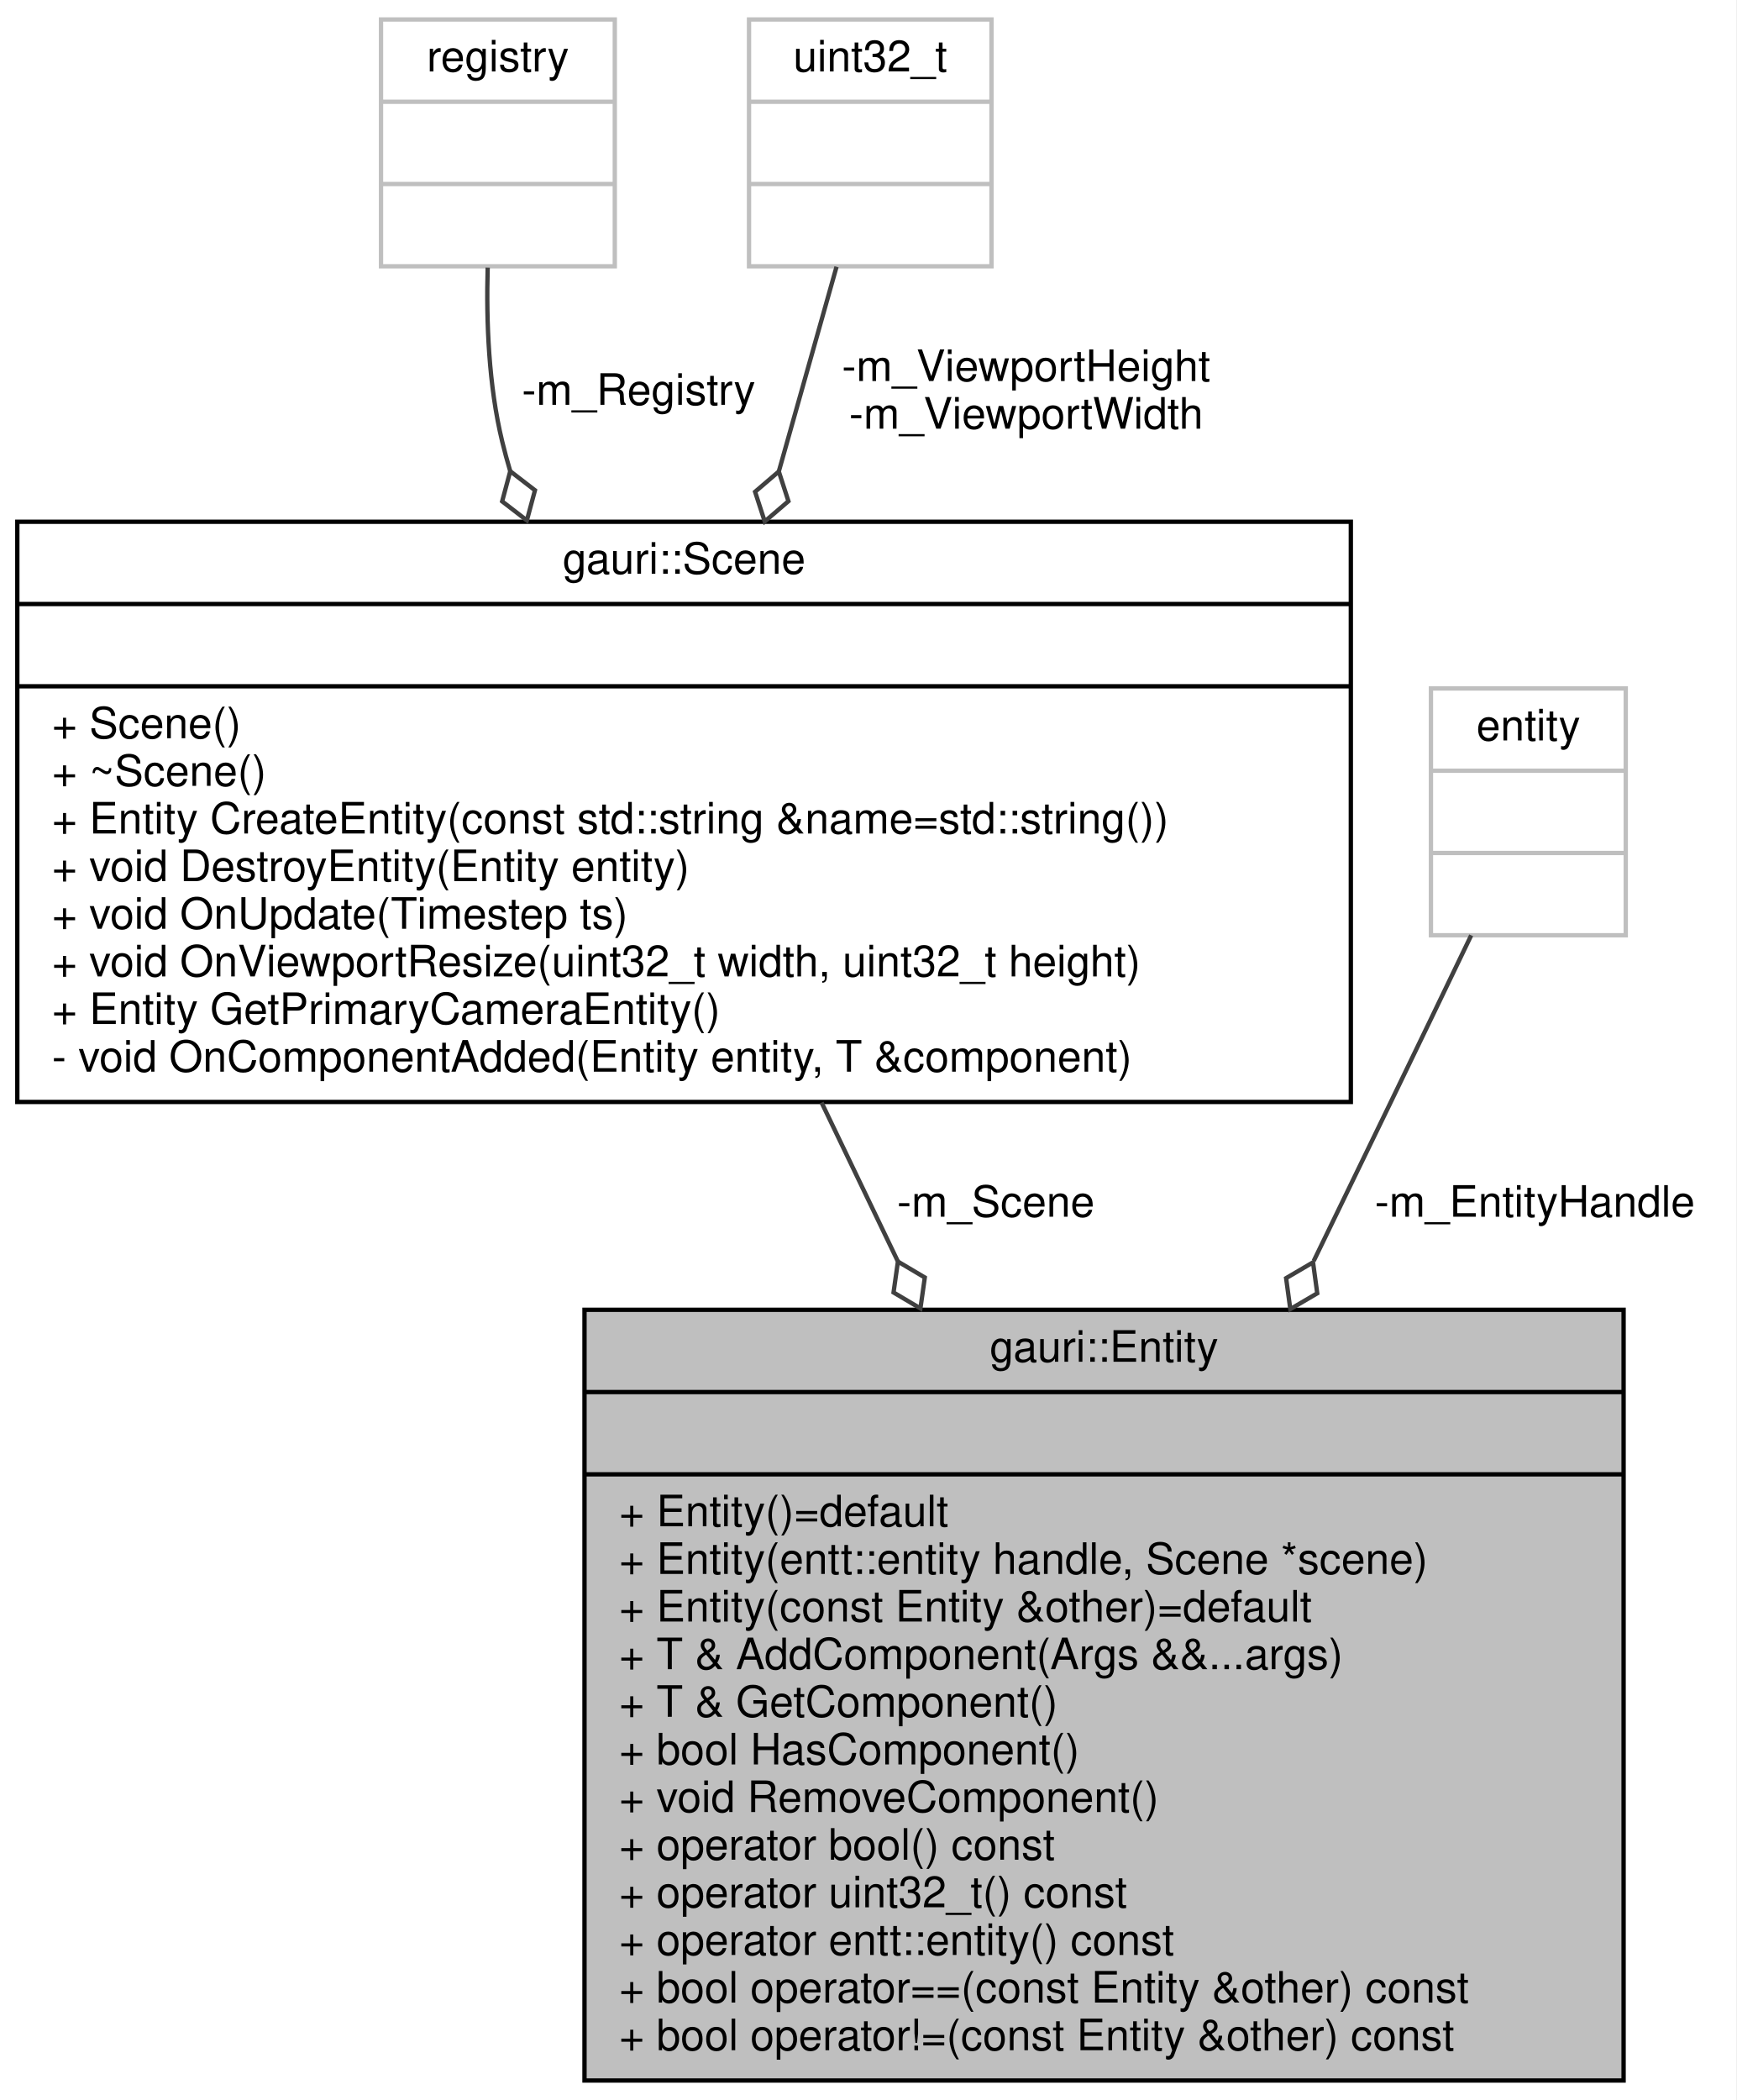
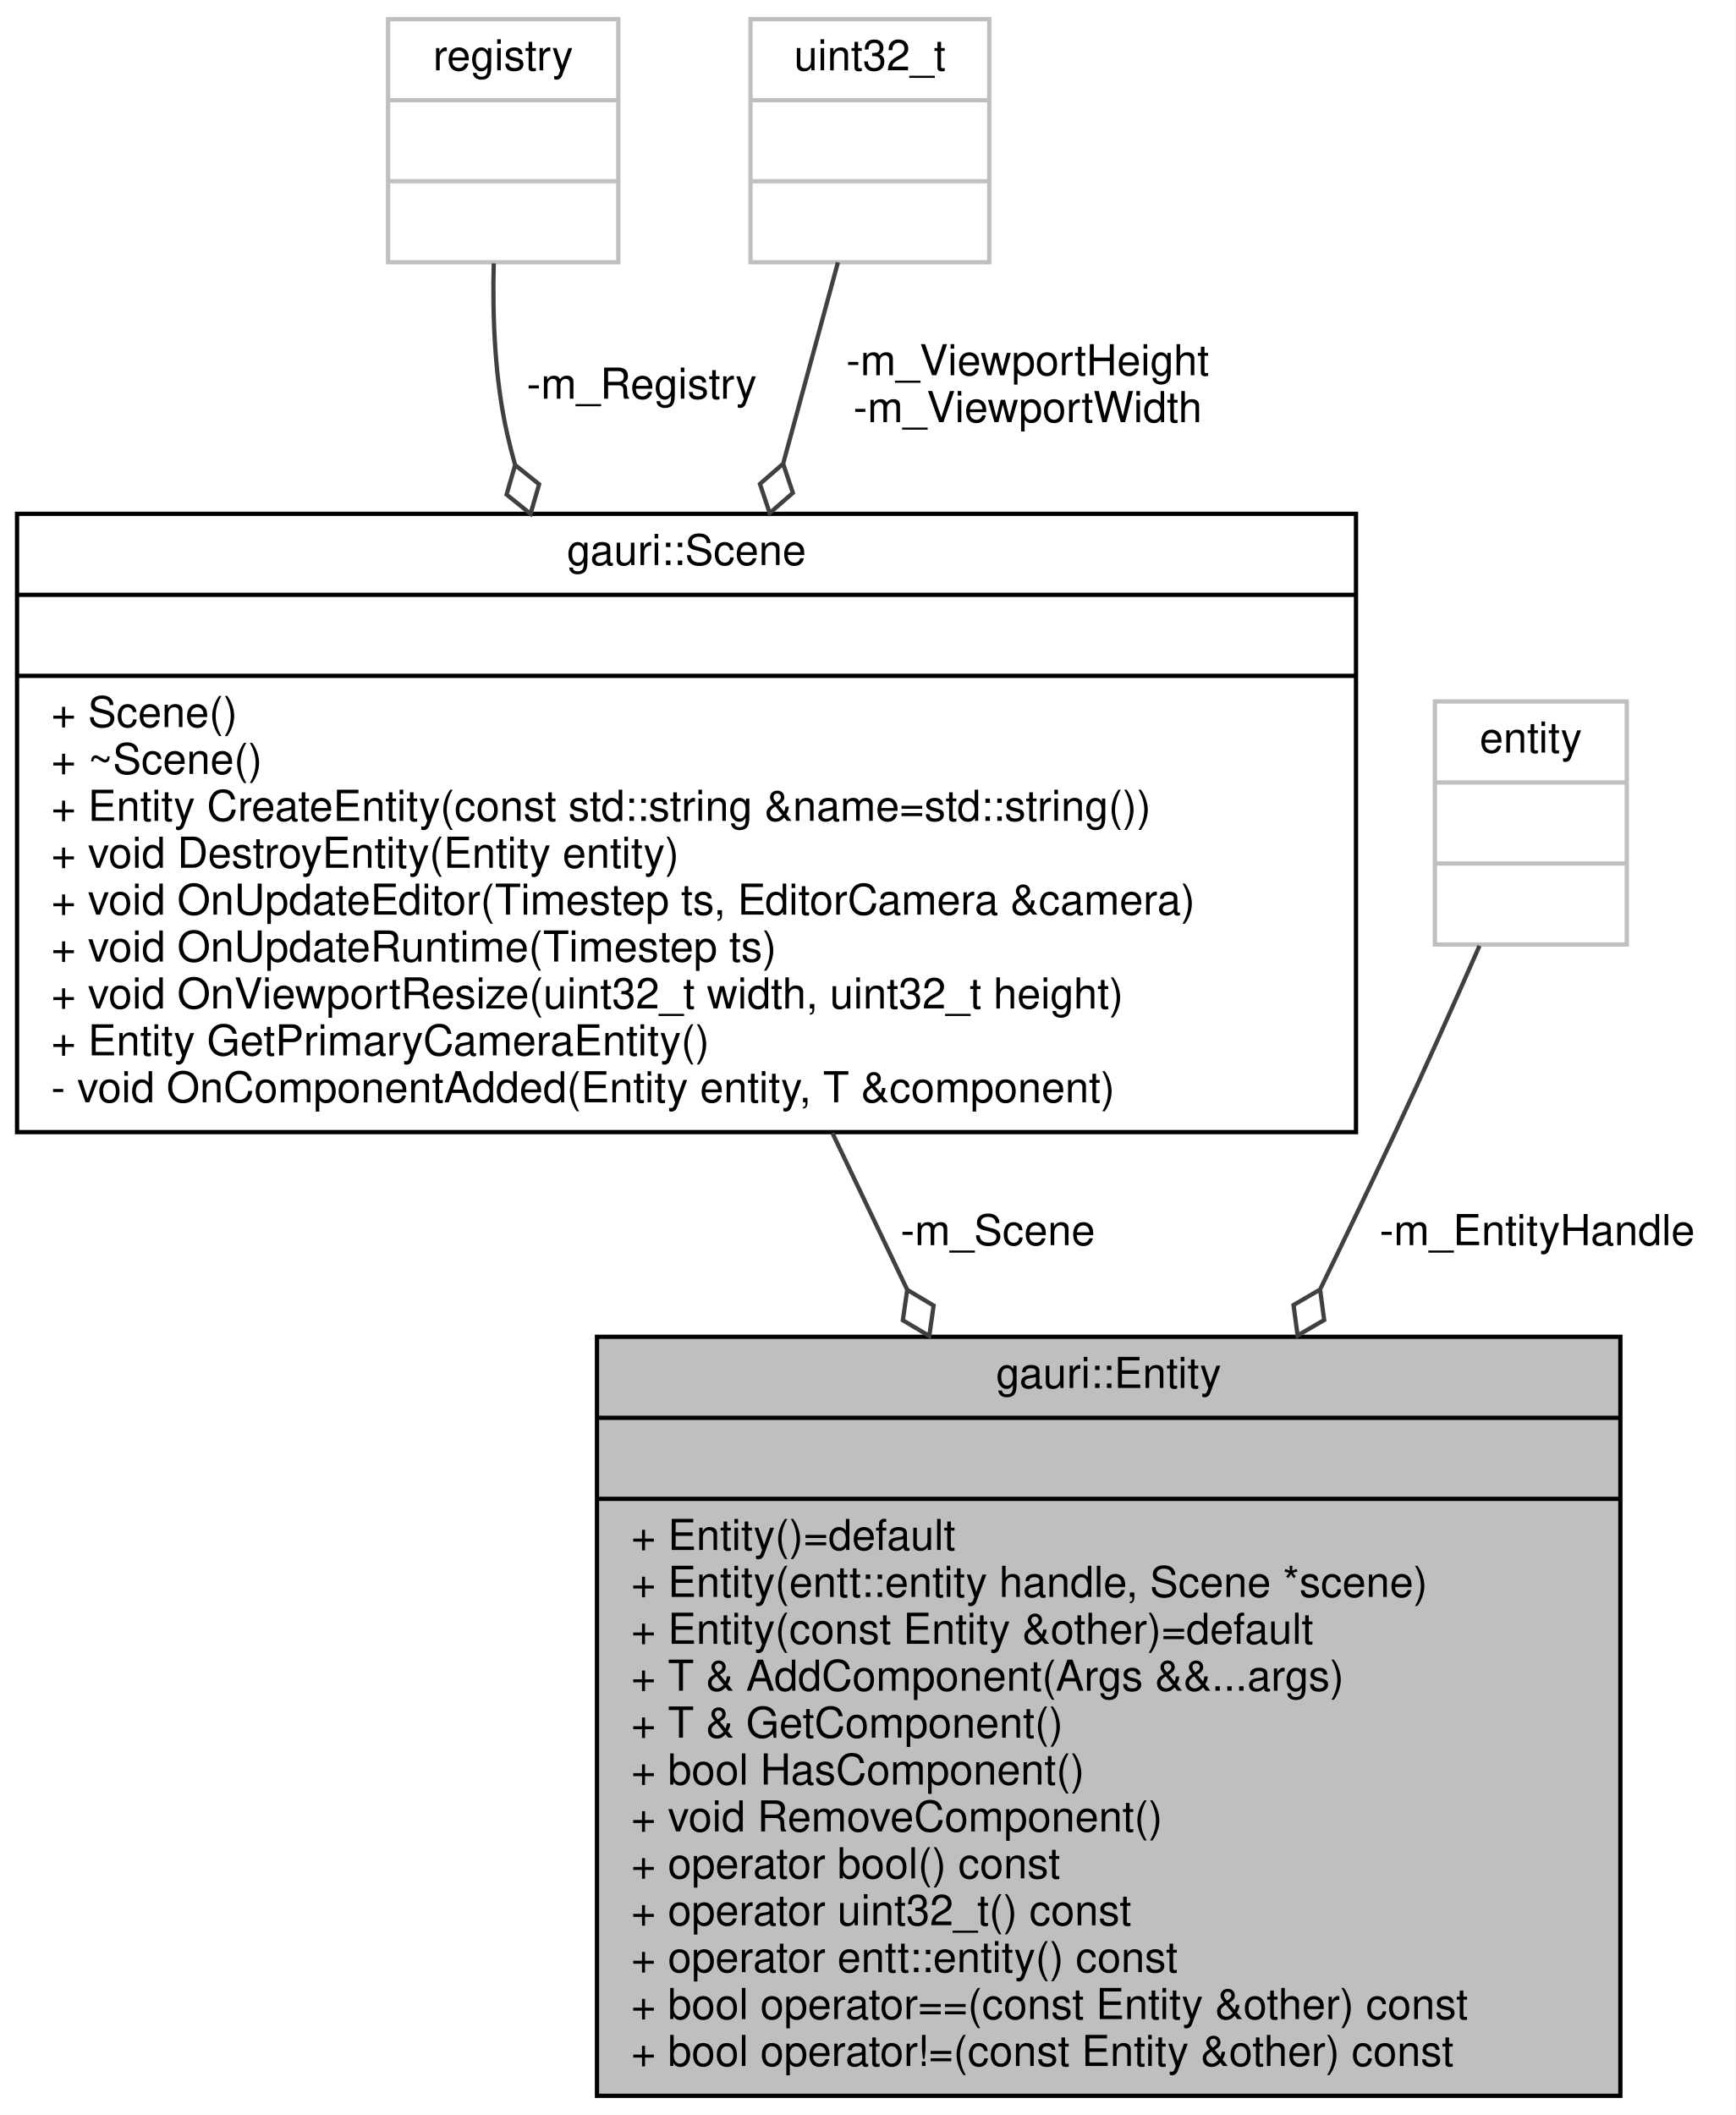
- <svg xmlns="http://www.w3.org/2000/svg" xmlns:xlink="http://www.w3.org/1999/xlink" width="401pt" height="485pt" viewBox="0.00 0.00 401.00 485.00">
-   <g id="graph0" class="graph" transform="scale(1 1) rotate(0) translate(4 481)">
-     <polygon fill="white" stroke="transparent" points="-4,4 -4,-481 397,-481 397,4 -4,4" />
+ <svg xmlns="http://www.w3.org/2000/svg" xmlns:xlink="http://www.w3.org/1999/xlink" width="407pt" height="496pt" viewBox="0.00 0.00 407.00 496.00">
+   <g id="graph0" class="graph" transform="scale(1 1) rotate(0) translate(4 492)">
+     <polygon fill="white" stroke="transparent" points="-4,4 -4,-492 403,-492 403,4 -4,4" />
    <g id="node1" class="node">
      <g id="a_node1">
        <a xlink:title=" ">
-           <polygon fill="#bfbfbf" stroke="black" points="131,-0.5 131,-178.5 371,-178.5 371,-0.5 131,-0.5" />
-           <text text-anchor="middle" x="251" y="-166.5" font-family="Helvetica,sans-Serif" font-size="10.00">gauri::Entity</text>
-           <polyline fill="none" stroke="black" points="131,-159.5 371,-159.5 " />
-           <text text-anchor="middle" x="251" y="-147.5" font-family="Helvetica,sans-Serif" font-size="10.00"> </text>
-           <polyline fill="none" stroke="black" points="131,-140.5 371,-140.5 " />
-           <text text-anchor="start" x="139" y="-128.5" font-family="Helvetica,sans-Serif" font-size="10.00">+ Entity()=default</text>
-           <text text-anchor="start" x="139" y="-117.5" font-family="Helvetica,sans-Serif" font-size="10.00">+ Entity(entt::entity handle, Scene *scene)</text>
-           <text text-anchor="start" x="139" y="-106.5" font-family="Helvetica,sans-Serif" font-size="10.00">+ Entity(const Entity &amp;other)=default</text>
-           <text text-anchor="start" x="139" y="-95.5" font-family="Helvetica,sans-Serif" font-size="10.00">+ T &amp; AddComponent(Args &amp;&amp;...args)</text>
-           <text text-anchor="start" x="139" y="-84.5" font-family="Helvetica,sans-Serif" font-size="10.00">+ T &amp; GetComponent()</text>
-           <text text-anchor="start" x="139" y="-73.5" font-family="Helvetica,sans-Serif" font-size="10.00">+ bool HasComponent()</text>
-           <text text-anchor="start" x="139" y="-62.5" font-family="Helvetica,sans-Serif" font-size="10.00">+ void RemoveComponent()</text>
-           <text text-anchor="start" x="139" y="-51.5" font-family="Helvetica,sans-Serif" font-size="10.00">+ operator bool() const</text>
-           <text text-anchor="start" x="139" y="-40.5" font-family="Helvetica,sans-Serif" font-size="10.00">+ operator uint32_t() const</text>
-           <text text-anchor="start" x="139" y="-29.5" font-family="Helvetica,sans-Serif" font-size="10.00">+ operator entt::entity() const</text>
-           <text text-anchor="start" x="139" y="-18.5" font-family="Helvetica,sans-Serif" font-size="10.00">+ bool operator==(const Entity &amp;other) const</text>
-           <text text-anchor="start" x="139" y="-7.5" font-family="Helvetica,sans-Serif" font-size="10.00">+ bool operator!=(const Entity &amp;other) const</text>
+           <polygon fill="#bfbfbf" stroke="black" points="136,-0.5 136,-178.5 376,-178.5 376,-0.5 136,-0.5" />
+           <text text-anchor="middle" x="256" y="-166.5" font-family="Helvetica,sans-Serif" font-size="10.00">gauri::Entity</text>
+           <polyline fill="none" stroke="black" points="136,-159.5 376,-159.5 " />
+           <text text-anchor="middle" x="256" y="-147.5" font-family="Helvetica,sans-Serif" font-size="10.00"> </text>
+           <polyline fill="none" stroke="black" points="136,-140.5 376,-140.5 " />
+           <text text-anchor="start" x="144" y="-128.5" font-family="Helvetica,sans-Serif" font-size="10.00">+ Entity()=default</text>
+           <text text-anchor="start" x="144" y="-117.5" font-family="Helvetica,sans-Serif" font-size="10.00">+ Entity(entt::entity handle, Scene *scene)</text>
+           <text text-anchor="start" x="144" y="-106.5" font-family="Helvetica,sans-Serif" font-size="10.00">+ Entity(const Entity &amp;other)=default</text>
+           <text text-anchor="start" x="144" y="-95.5" font-family="Helvetica,sans-Serif" font-size="10.00">+ T &amp; AddComponent(Args &amp;&amp;...args)</text>
+           <text text-anchor="start" x="144" y="-84.5" font-family="Helvetica,sans-Serif" font-size="10.00">+ T &amp; GetComponent()</text>
+           <text text-anchor="start" x="144" y="-73.5" font-family="Helvetica,sans-Serif" font-size="10.00">+ bool HasComponent()</text>
+           <text text-anchor="start" x="144" y="-62.5" font-family="Helvetica,sans-Serif" font-size="10.00">+ void RemoveComponent()</text>
+           <text text-anchor="start" x="144" y="-51.5" font-family="Helvetica,sans-Serif" font-size="10.00">+ operator bool() const</text>
+           <text text-anchor="start" x="144" y="-40.5" font-family="Helvetica,sans-Serif" font-size="10.00">+ operator uint32_t() const</text>
+           <text text-anchor="start" x="144" y="-29.5" font-family="Helvetica,sans-Serif" font-size="10.00">+ operator entt::entity() const</text>
+           <text text-anchor="start" x="144" y="-18.5" font-family="Helvetica,sans-Serif" font-size="10.00">+ bool operator==(const Entity &amp;other) const</text>
+           <text text-anchor="start" x="144" y="-7.5" font-family="Helvetica,sans-Serif" font-size="10.00">+ bool operator!=(const Entity &amp;other) const</text>
        </a>
      </g>
    </g>
    <g id="node2" class="node">
      <g id="a_node2">
        <a xlink:href="classgauri_1_1Scene.html" target="_top" xlink:title=" ">
-           <polygon fill="white" stroke="black" points="0,-226.5 0,-360.5 308,-360.5 308,-226.5 0,-226.5" />
-           <text text-anchor="middle" x="154" y="-348.5" font-family="Helvetica,sans-Serif" font-size="10.00">gauri::Scene</text>
-           <polyline fill="none" stroke="black" points="0,-341.5 308,-341.5 " />
-           <text text-anchor="middle" x="154" y="-329.5" font-family="Helvetica,sans-Serif" font-size="10.00"> </text>
-           <polyline fill="none" stroke="black" points="0,-322.5 308,-322.5 " />
-           <text text-anchor="start" x="8" y="-310.5" font-family="Helvetica,sans-Serif" font-size="10.00">+ Scene()</text>
-           <text text-anchor="start" x="8" y="-299.5" font-family="Helvetica,sans-Serif" font-size="10.00">+ ~Scene()</text>
-           <text text-anchor="start" x="8" y="-288.5" font-family="Helvetica,sans-Serif" font-size="10.00">+ Entity CreateEntity(const std::string &amp;name=std::string())</text>
-           <text text-anchor="start" x="8" y="-277.5" font-family="Helvetica,sans-Serif" font-size="10.00">+ void DestroyEntity(Entity entity)</text>
-           <text text-anchor="start" x="8" y="-266.5" font-family="Helvetica,sans-Serif" font-size="10.00">+ void OnUpdate(Timestep ts)</text>
+           <polygon fill="white" stroke="black" points="0,-226.5 0,-371.5 314,-371.5 314,-226.5 0,-226.5" />
+           <text text-anchor="middle" x="157" y="-359.5" font-family="Helvetica,sans-Serif" font-size="10.00">gauri::Scene</text>
+           <polyline fill="none" stroke="black" points="0,-352.5 314,-352.5 " />
+           <text text-anchor="middle" x="157" y="-340.5" font-family="Helvetica,sans-Serif" font-size="10.00"> </text>
+           <polyline fill="none" stroke="black" points="0,-333.5 314,-333.5 " />
+           <text text-anchor="start" x="8" y="-321.5" font-family="Helvetica,sans-Serif" font-size="10.00">+ Scene()</text>
+           <text text-anchor="start" x="8" y="-310.5" font-family="Helvetica,sans-Serif" font-size="10.00">+ ~Scene()</text>
+           <text text-anchor="start" x="8" y="-299.5" font-family="Helvetica,sans-Serif" font-size="10.00">+ Entity CreateEntity(const std::string &amp;name=std::string())</text>
+           <text text-anchor="start" x="8" y="-288.5" font-family="Helvetica,sans-Serif" font-size="10.00">+ void DestroyEntity(Entity entity)</text>
+           <text text-anchor="start" x="8" y="-277.5" font-family="Helvetica,sans-Serif" font-size="10.00">+ void OnUpdateEditor(Timestep ts, EditorCamera &amp;camera)</text>
+           <text text-anchor="start" x="8" y="-266.5" font-family="Helvetica,sans-Serif" font-size="10.00">+ void OnUpdateRuntime(Timestep ts)</text>
          <text text-anchor="start" x="8" y="-255.5" font-family="Helvetica,sans-Serif" font-size="10.00">+ void OnViewportResize(uint32_t width, uint32_t height)</text>
          <text text-anchor="start" x="8" y="-244.5" font-family="Helvetica,sans-Serif" font-size="10.00">+ Entity GetPrimaryCameraEntity()</text>
          <text text-anchor="start" x="8" y="-233.5" font-family="Helvetica,sans-Serif" font-size="10.00">- void OnComponentAdded(Entity entity, T &amp;component)</text>
        </a>
      </g>
    </g>
    <g id="edge1" class="edge">
-       <path fill="none" stroke="#404040" d="M185.76,-226.36C191.4,-214.61 197.39,-202.15 203.36,-189.72" />
-       <polygon fill="none" stroke="#404040" points="203.39,-189.64 202.38,-182.5 208.59,-178.82 209.6,-185.96 203.39,-189.64" />
-       <text text-anchor="middle" x="226" y="-200" font-family="Helvetica,sans-Serif" font-size="10.00"> -m_Scene</text>
+       <path fill="none" stroke="#404040" d="M191.21,-226.3C196.87,-214.43 202.83,-201.94 208.75,-189.54" />
+       <polygon fill="none" stroke="#404040" points="208.76,-189.52 207.73,-182.38 213.93,-178.69 214.95,-185.82 208.76,-189.52" />
+       <text text-anchor="middle" x="230" y="-200" font-family="Helvetica,sans-Serif" font-size="10.00"> -m_Scene</text>
    </g>
    <g id="node3" class="node">
      <g id="a_node3">
        <a xlink:title=" ">
-           <polygon fill="white" stroke="#bfbfbf" points="84,-419.5 84,-476.5 138,-476.5 138,-419.5 84,-419.5" />
-           <text text-anchor="middle" x="111" y="-464.5" font-family="Helvetica,sans-Serif" font-size="10.00">registry</text>
-           <polyline fill="none" stroke="#bfbfbf" points="84,-457.5 138,-457.5 " />
-           <text text-anchor="middle" x="111" y="-445.5" font-family="Helvetica,sans-Serif" font-size="10.00"> </text>
-           <polyline fill="none" stroke="#bfbfbf" points="84,-438.5 138,-438.5 " />
-           <text text-anchor="middle" x="111" y="-426.5" font-family="Helvetica,sans-Serif" font-size="10.00"> </text>
+           <polygon fill="white" stroke="#bfbfbf" points="87,-430.5 87,-487.5 141,-487.5 141,-430.5 87,-430.5" />
+           <text text-anchor="middle" x="114" y="-475.5" font-family="Helvetica,sans-Serif" font-size="10.00">registry</text>
+           <polyline fill="none" stroke="#bfbfbf" points="87,-468.5 141,-468.5 " />
+           <text text-anchor="middle" x="114" y="-456.5" font-family="Helvetica,sans-Serif" font-size="10.00"> </text>
+           <polyline fill="none" stroke="#bfbfbf" points="87,-449.5 141,-449.5 " />
+           <text text-anchor="middle" x="114" y="-437.5" font-family="Helvetica,sans-Serif" font-size="10.00"> </text>
        </a>
      </g>
    </g>
    <g id="edge2" class="edge">
-       <path fill="none" stroke="#404040" d="M108.64,-419.19C108.29,-406.73 108.85,-391.97 112,-379 112.55,-376.73 113.17,-374.45 113.85,-372.17" />
-       <polygon fill="none" stroke="#404040" points="113.85,-372.17 111.98,-365.21 117.69,-360.81 119.56,-367.77 113.85,-372.17" />
-       <text text-anchor="middle" x="143.5" y="-387.5" font-family="Helvetica,sans-Serif" font-size="10.00"> -m_Registry</text>
+       <path fill="none" stroke="#404040" d="M111.79,-430.22C111.47,-417.78 112.01,-403 115,-390 115.53,-387.7 116.12,-385.39 116.77,-383.07" />
+       <polygon fill="none" stroke="#404040" points="116.81,-382.95 114.8,-376.02 120.42,-371.5 122.43,-378.43 116.81,-382.95" />
+       <text text-anchor="middle" x="146.5" y="-398.5" font-family="Helvetica,sans-Serif" font-size="10.00"> -m_Registry</text>
    </g>
    <g id="node4" class="node">
      <g id="a_node4">
        <a xlink:title=" ">
-           <polygon fill="white" stroke="#bfbfbf" points="169,-419.5 169,-476.5 225,-476.5 225,-419.5 169,-419.5" />
-           <text text-anchor="middle" x="197" y="-464.5" font-family="Helvetica,sans-Serif" font-size="10.00">uint32_t</text>
-           <polyline fill="none" stroke="#bfbfbf" points="169,-457.5 225,-457.5 " />
-           <text text-anchor="middle" x="197" y="-445.5" font-family="Helvetica,sans-Serif" font-size="10.00"> </text>
-           <polyline fill="none" stroke="#bfbfbf" points="169,-438.5 225,-438.5 " />
-           <text text-anchor="middle" x="197" y="-426.5" font-family="Helvetica,sans-Serif" font-size="10.00"> </text>
+           <polygon fill="white" stroke="#bfbfbf" points="172,-430.5 172,-487.5 228,-487.5 228,-430.5 172,-430.5" />
+           <text text-anchor="middle" x="200" y="-475.5" font-family="Helvetica,sans-Serif" font-size="10.00">uint32_t</text>
+           <polyline fill="none" stroke="#bfbfbf" points="172,-468.5 228,-468.5 " />
+           <text text-anchor="middle" x="200" y="-456.5" font-family="Helvetica,sans-Serif" font-size="10.00"> </text>
+           <polyline fill="none" stroke="#bfbfbf" points="172,-449.5 228,-449.5 " />
+           <text text-anchor="middle" x="200" y="-437.5" font-family="Helvetica,sans-Serif" font-size="10.00"> </text>
        </a>
      </g>
    </g>
    <g id="edge3" class="edge">
-       <path fill="none" stroke="#404040" d="M189.21,-419.38C185.44,-405.99 180.69,-389.17 175.92,-372.25" />
-       <polygon fill="none" stroke="#404040" points="175.88,-372.11 170.4,-367.42 172.63,-360.56 178.1,-365.25 175.88,-372.11" />
-       <text text-anchor="middle" x="233" y="-393" font-family="Helvetica,sans-Serif" font-size="10.00"> -m_ViewportHeight</text>
-       <text text-anchor="middle" x="233" y="-382" font-family="Helvetica,sans-Serif" font-size="10.00">-m_ViewportWidth</text>
+       <path fill="none" stroke="#404040" d="M192.51,-430.48C188.89,-417.19 184.34,-400.46 179.71,-383.45" />
+       <polygon fill="none" stroke="#404040" points="179.66,-383.25 174.22,-378.51 176.5,-371.67 181.94,-376.41 179.66,-383.25" />
+       <text text-anchor="middle" x="237" y="-404" font-family="Helvetica,sans-Serif" font-size="10.00"> -m_ViewportHeight</text>
+       <text text-anchor="middle" x="237" y="-393" font-family="Helvetica,sans-Serif" font-size="10.00">-m_ViewportWidth</text>
    </g>
    <g id="node5" class="node">
      <g id="a_node5">
        <a xlink:title=" ">
-           <polygon fill="white" stroke="#bfbfbf" points="326.5,-265 326.5,-322 371.5,-322 371.5,-265 326.5,-265" />
-           <text text-anchor="middle" x="349" y="-310" font-family="Helvetica,sans-Serif" font-size="10.00">entity</text>
-           <polyline fill="none" stroke="#bfbfbf" points="326.5,-303 371.5,-303 " />
-           <text text-anchor="middle" x="349" y="-291" font-family="Helvetica,sans-Serif" font-size="10.00"> </text>
-           <polyline fill="none" stroke="#bfbfbf" points="326.5,-284 371.5,-284 " />
-           <text text-anchor="middle" x="349" y="-272" font-family="Helvetica,sans-Serif" font-size="10.00"> </text>
+           <polygon fill="white" stroke="#bfbfbf" points="332.5,-270.5 332.5,-327.5 377.5,-327.5 377.5,-270.5 332.5,-270.5" />
+           <text text-anchor="middle" x="355" y="-315.5" font-family="Helvetica,sans-Serif" font-size="10.00">entity</text>
+           <polyline fill="none" stroke="#bfbfbf" points="332.5,-308.5 377.5,-308.5 " />
+           <text text-anchor="middle" x="355" y="-296.5" font-family="Helvetica,sans-Serif" font-size="10.00"> </text>
+           <polyline fill="none" stroke="#bfbfbf" points="332.5,-289.5 377.5,-289.5 " />
+           <text text-anchor="middle" x="355" y="-277.5" font-family="Helvetica,sans-Serif" font-size="10.00"> </text>
        </a>
      </g>
    </g>
    <g id="edge4" class="edge">
-       <path fill="none" stroke="#404040" d="M335.8,-264.98C330.04,-253 323.2,-238.8 317,-226 311.33,-214.28 305.36,-202 299.44,-189.81" />
-       <polygon fill="none" stroke="#404040" points="299.27,-189.46 293.05,-185.81 294.02,-178.66 300.24,-182.31 299.27,-189.46" />
-       <text text-anchor="middle" x="350.5" y="-200" font-family="Helvetica,sans-Serif" font-size="10.00"> -m_EntityHandle</text>
+       <path fill="none" stroke="#404040" d="M342.96,-270.19C337.07,-256.77 329.8,-240.49 323,-226 317.5,-214.27 311.62,-202.02 305.72,-189.89" />
+       <polygon fill="none" stroke="#404040" points="305.58,-189.59 299.35,-185.95 300.31,-178.81 306.54,-182.44 305.58,-189.59" />
+       <text text-anchor="middle" x="356.5" y="-200" font-family="Helvetica,sans-Serif" font-size="10.00"> -m_EntityHandle</text>
    </g>
  </g>
</svg>
